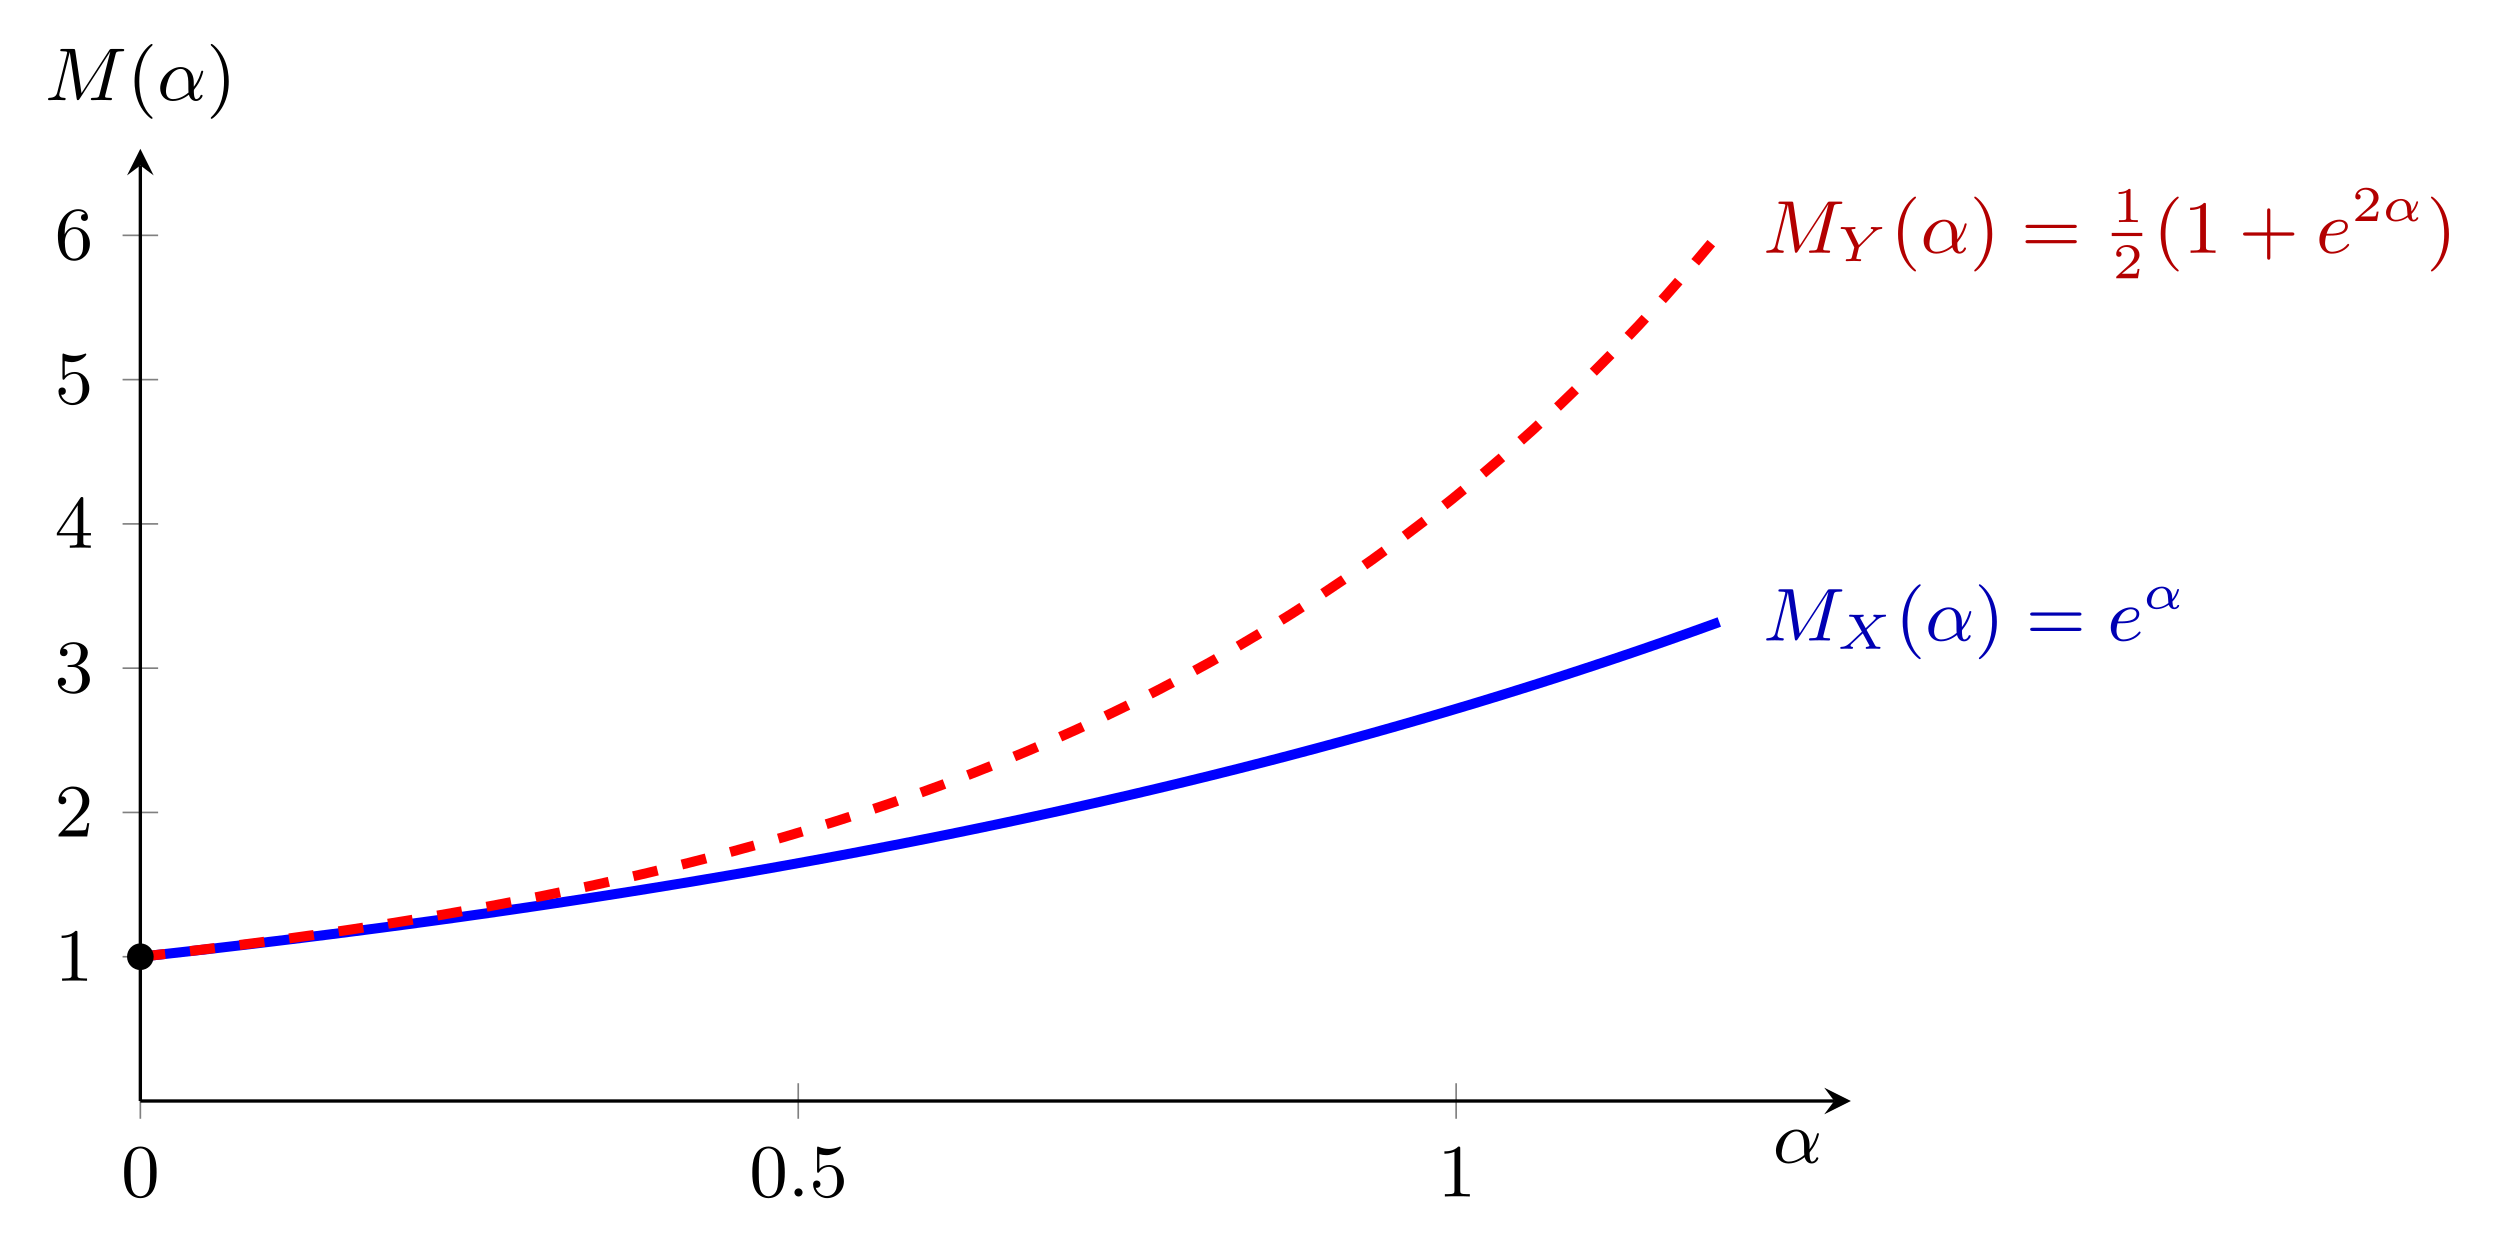
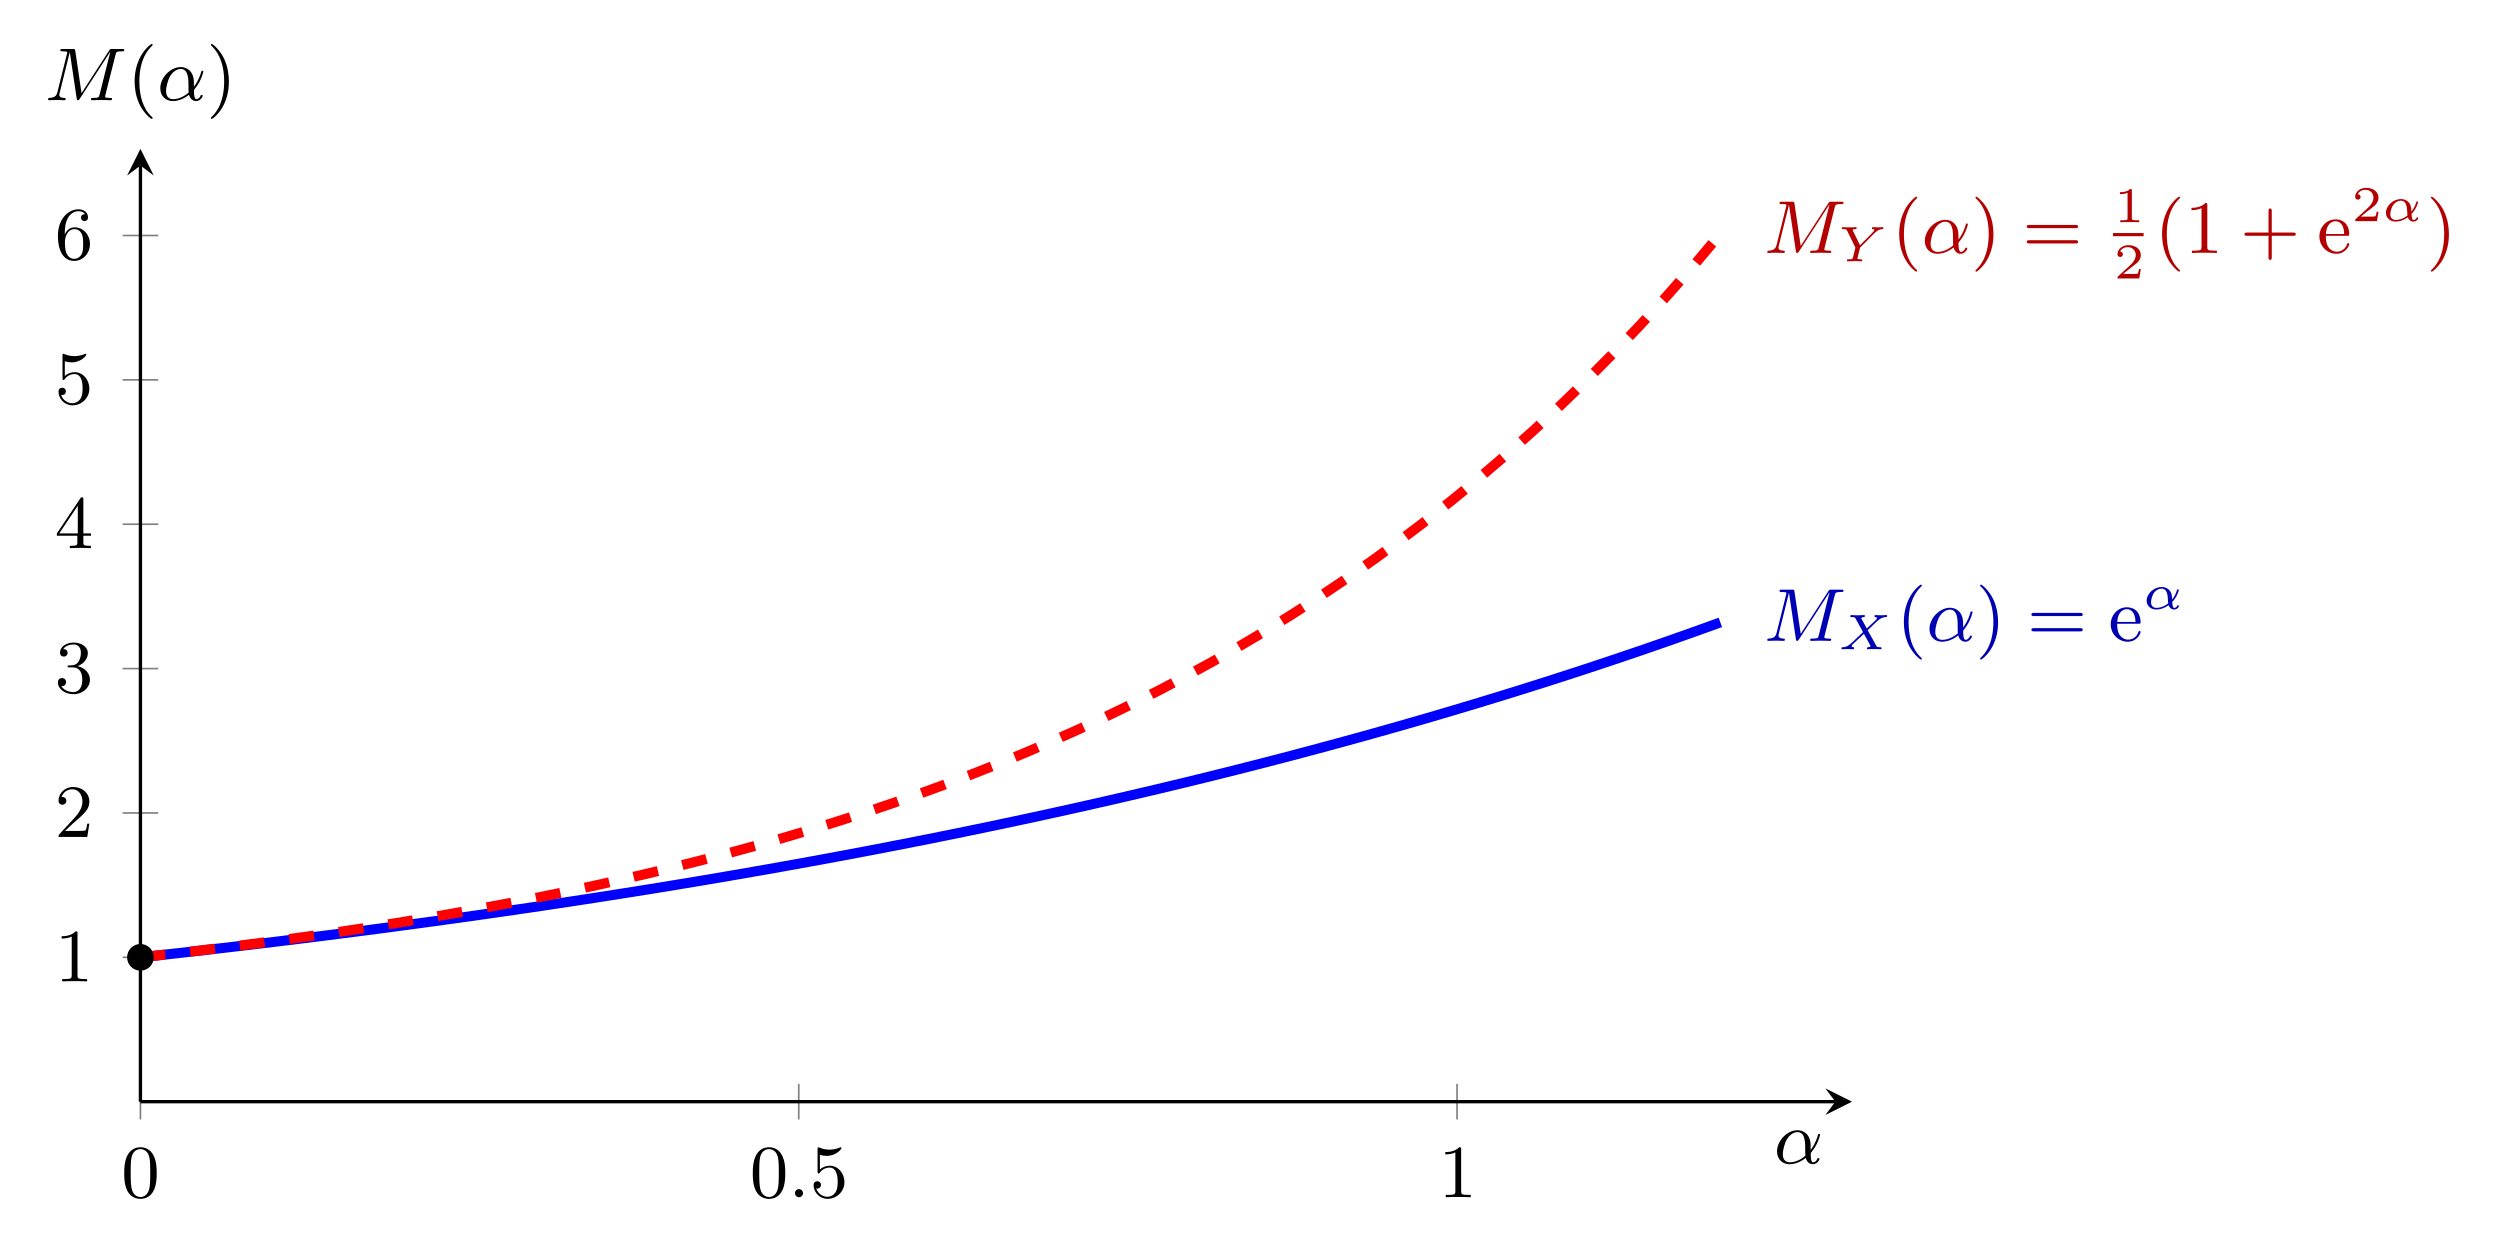
- <svg xmlns="http://www.w3.org/2000/svg" xmlns:xlink="http://www.w3.org/1999/xlink" version="1.1" viewBox="0 0 299.06 148.443">
+ <svg xmlns="http://www.w3.org/2000/svg" xmlns:xlink="http://www.w3.org/1999/xlink" version="1.1" viewBox="0 0 298.875 148.443">
  <defs>
    <path id="g3-1" d="M2.147-3.797C2.147-3.977 2.123-3.977 1.944-3.977C1.549-3.594 .939-3.594 .724-3.594V-3.361C.879-3.361 1.274-3.361 1.633-3.528V-.508C1.633-.311 1.633-.233 1.017-.233H.759V0C1.088-.024 1.555-.024 1.89-.024S2.691-.024 3.02 0V-.233H2.763C2.147-.233 2.147-.311 2.147-.508V-3.797Z" />
    <path id="g3-2" d="M3.217-1.118H2.996C2.984-1.035 2.924-.64 2.835-.574C2.793-.538 2.308-.538 2.225-.538H1.106L1.872-1.16C2.075-1.322 2.607-1.704 2.793-1.884C2.972-2.063 3.217-2.368 3.217-2.793C3.217-3.54 2.542-3.977 1.74-3.977C.969-3.977 .431-3.468 .431-2.906C.431-2.601 .688-2.565 .753-2.565C.903-2.565 1.076-2.673 1.076-2.888C1.076-3.02 .999-3.211 .736-3.211C.873-3.516 1.238-3.743 1.65-3.743C2.278-3.743 2.613-3.277 2.613-2.793C2.613-2.368 2.332-1.932 1.914-1.549L.496-.251C.437-.191 .431-.185 .431 0H3.032L3.217-1.118Z" />
    <path id="g2-1" d="M3.51-.843C4.156-1.525 4.294-2.254 4.294-2.266C4.294-2.35 4.204-2.35 4.186-2.35C4.096-2.35 4.09-2.32 4.06-2.207C3.923-1.716 3.648-1.322 3.492-1.136C3.48-1.274 3.48-1.405 3.468-1.543C3.391-2.29 2.823-2.637 2.243-2.637C1.328-2.637 .454-1.836 .454-1.005C.454-.389 .921 .06 1.621 .06C1.938 .06 2.47-.024 3.074-.454C3.163-.197 3.373 .06 3.738 .06C4.09 .06 4.318-.221 4.318-.359C4.318-.443 4.234-.443 4.21-.443C4.144-.443 4.12-.437 4.09-.359C4.037-.209 3.863-.138 3.755-.138C3.666-.138 3.552-.138 3.51-.843ZM3.026-.67C2.44-.209 1.908-.138 1.633-.138C1.244-.138 .975-.377 .975-.807C.975-1.017 1.07-1.567 1.322-1.92C1.591-2.308 1.973-2.44 2.231-2.44C2.649-2.44 2.864-2.123 2.948-1.656C2.996-1.399 2.99-1.023 3.026-.67Z" />
    <path id="g2-2" d="M3.57-2.201C3.57-2.207 3.54-2.266 3.54-2.272S3.546-2.284 3.666-2.404L4.64-3.337C4.79-3.474 4.993-3.618 5.053-3.654C5.286-3.791 5.496-3.833 5.705-3.845C5.789-3.851 5.866-3.851 5.866-3.995C5.866-4.031 5.831-4.084 5.771-4.084C5.597-4.084 5.37-4.06 5.185-4.06L4.832-4.066C4.718-4.066 4.587-4.084 4.473-4.084C4.431-4.084 4.336-4.084 4.336-3.935C4.336-3.851 4.419-3.845 4.443-3.845C4.521-3.839 4.635-3.815 4.635-3.708C4.635-3.624 4.581-3.57 4.395-3.385L3.911-2.936C3.869-2.894 3.498-2.536 3.427-2.476L2.793-3.636C2.787-3.648 2.757-3.702 2.757-3.714C2.757-3.749 2.882-3.833 3.068-3.845C3.116-3.845 3.199-3.851 3.199-3.995C3.199-4.013 3.193-4.084 3.098-4.084C2.972-4.084 2.829-4.066 2.697-4.066C2.697-4.066 2.29-4.06 2.29-4.06C2.171-4.06 2.057-4.066 1.938-4.066S1.686-4.084 1.573-4.084C1.507-4.084 1.441-4.054 1.441-3.935C1.441-3.845 1.513-3.845 1.633-3.845C1.985-3.845 2.021-3.785 2.075-3.684L2.972-2.045C2.841-1.932 2.547-1.65 2.338-1.447C1.346-.484 1.118-.263 .55-.239C.466-.233 .389-.233 .389-.09C.389-.048 .425 0 .478 0C.652 0 .879-.024 1.064-.024C1.226-.024 1.621 0 1.782 0C1.818 0 1.914 0 1.914-.15C1.914-.233 1.836-.239 1.806-.239C1.722-.245 1.615-.275 1.615-.377C1.615-.407 1.621-.437 1.68-.52C1.692-.526 1.704-.556 1.71-.562L3.08-1.848L3.845-.449C3.869-.401 3.881-.383 3.881-.371C3.881-.335 3.761-.251 3.57-.239C3.528-.239 3.433-.233 3.433-.09C3.433-.072 3.444 0 3.54 0C3.666 0 3.809-.018 3.941-.018C3.941-.018 4.347-.024 4.347-.024C4.467-.024 4.581-.018 4.7-.018S4.951 0 5.065 0C5.137 0 5.197-.036 5.197-.15C5.197-.239 5.101-.239 5.023-.239C4.652-.239 4.623-.293 4.563-.401L3.57-2.201Z" />
    <path id="g2-3" d="M4.33-3.355L4.479-3.486C4.694-3.666 4.874-3.815 5.268-3.845C5.34-3.851 5.418-3.857 5.418-3.995C5.418-4.037 5.376-4.084 5.328-4.084C5.167-4.084 4.981-4.06 4.814-4.06C4.67-4.06 4.312-4.084 4.168-4.084C4.096-4.084 4.037-4.048 4.037-3.935C4.037-3.929 4.037-3.851 4.144-3.845C4.204-3.839 4.33-3.833 4.33-3.749C4.33-3.654 4.192-3.522 4.019-3.343L2.613-1.926L1.758-3.666C1.746-3.684 1.728-3.732 1.728-3.749C1.728-3.845 2.015-3.845 2.051-3.845C2.117-3.845 2.213-3.845 2.213-3.995C2.213-4.013 2.201-4.084 2.105-4.084C1.979-4.084 1.83-4.066 1.704-4.066C1.704-4.066 1.286-4.06 1.286-4.06C1.166-4.06 1.052-4.066 .933-4.066S.682-4.084 .568-4.084C.532-4.084 .437-4.084 .437-3.935C.437-3.845 .514-3.845 .604-3.845C.963-3.845 1.005-3.791 1.058-3.684L2.063-1.639L1.794-.544C1.716-.245 1.692-.245 1.244-.239C1.124-.239 1.112-.239 1.088-.215S1.041-.114 1.041-.084C1.047-.06 1.052 0 1.142 0C1.322 0 1.758-.024 1.938-.024C2.302-.024 1.914-.024 2.35-.018C2.482-.018 2.625 0 2.751 0C2.787 0 2.888 0 2.888-.15C2.888-.239 2.799-.239 2.691-.239S2.434-.239 2.308-.281C2.314-.383 2.314-.395 2.362-.592C2.506-1.178 2.5-1.124 2.619-1.633L4.33-3.355Z" />
    <path id="g1-1" d="M4.404-2.108C4.404-3.444 3.597-3.965 2.835-3.965C1.615-3.965 .386-2.727 .386-1.435C.386-.511 1.014 .099 1.884 .099C2.852 .099 3.588-.475 3.821-.655C3.938-.206 4.234 .099 4.673 .099C5.158 .099 5.454-.377 5.454-.538C5.454-.637 5.355-.637 5.328-.637C5.23-.637 5.221-.601 5.194-.52C5.095-.26 4.862-.126 4.7-.126C4.413-.126 4.413-.924 4.413-1.103C4.413-1.22 4.413-1.238 4.494-1.337C4.646-1.525 4.889-1.839 5.122-2.296C5.391-2.826 5.534-3.373 5.534-3.427C5.534-3.436 5.534-3.525 5.418-3.525C5.31-3.525 5.31-3.498 5.265-3.355C5.176-3.041 4.969-2.359 4.404-1.606V-2.108ZM3.776-.915C3.552-.727 2.826-.126 1.911-.126C1.408-.126 1.076-.457 1.076-1.103C1.076-1.489 1.247-2.377 1.606-2.951C1.839-3.319 2.314-3.74 2.835-3.74C3.436-3.74 3.633-3.202 3.714-2.664C3.785-2.18 3.732-1.319 3.776-.915Z" />
    <path id="g1-2" d="M1.758-.484C1.758-.745 1.552-.969 1.274-.969S.789-.745 .789-.484S.996 0 1.274 0S1.758-.224 1.758-.484Z" />
    <path id="g1-3" d="M8.495-5.436C8.575-5.768 8.602-5.848 9.302-5.848C9.445-5.848 9.544-5.848 9.544-6.01C9.544-6.127 9.454-6.127 9.284-6.127H8.109C7.885-6.127 7.849-6.127 7.741-5.956L4.431-.843L3.687-5.893C3.651-6.127 3.642-6.127 3.391-6.127H2.162C2-6.127 1.893-6.127 1.893-5.965C1.893-5.848 1.982-5.848 2.162-5.848C2.198-5.848 2.359-5.848 2.503-5.831C2.673-5.813 2.718-5.786 2.718-5.696C2.718-5.651 2.709-5.615 2.682-5.517L1.543-.951C1.426-.484 1.175-.305 .583-.278C.556-.278 .431-.269 .431-.117C.431-.099 .431 0 .556 0C.664 0 .888-.009 1.005-.018C1.148-.027 1.166-.027 1.453-.027C1.677-.027 1.695-.027 1.911-.018C2.054-.018 2.243 0 2.377 0C2.422 0 2.539 0 2.539-.161C2.539-.269 2.44-.278 2.359-.278C1.938-.287 1.776-.422 1.776-.664C1.776-.727 1.785-.736 1.812-.861L3.023-5.741H3.032L3.848-.233C3.866-.09 3.884 0 4.001 0C4.108 0 4.162-.09 4.216-.17L7.867-5.804H7.876L6.593-.682C6.512-.359 6.494-.278 5.822-.278C5.66-.278 5.552-.278 5.552-.117C5.552-.036 5.615 0 5.687 0C5.795 0 6.144-.009 6.252-.018C6.387-.027 6.611-.027 6.79-.027C6.817-.027 7.176-.018 7.364-.018C7.544-.018 7.741 0 7.912 0C7.965 0 8.082 0 8.082-.161C8.082-.278 7.992-.278 7.804-.278C7.768-.278 7.607-.278 7.463-.296C7.266-.323 7.257-.359 7.257-.44S7.275-.592 7.293-.655L8.495-5.436Z" />
-     <path id="g1-4" d="M1.229-2.054C1.776-2.054 2.359-2.054 2.835-2.171C3.678-2.377 3.83-2.879 3.83-3.184C3.83-3.696 3.355-3.965 2.826-3.965C1.785-3.965 .422-3.086 .422-1.543C.422-.691 .924 .099 1.893 .099C3.238 .099 3.992-.834 3.992-.951C3.992-1.005 3.929-1.076 3.866-1.076C3.821-1.076 3.812-1.067 3.732-.969C3.193-.305 2.377-.126 1.911-.126C1.274-.126 1.103-.727 1.103-1.175C1.103-1.193 1.103-1.507 1.229-2.054ZM1.292-2.278C1.686-3.696 2.682-3.74 2.826-3.74C3.131-3.74 3.498-3.597 3.498-3.184C3.498-2.278 2.144-2.278 1.292-2.278Z" />
    <path id="g0-1" d="M3.059 2.135C3.059 2.09 3.032 2.063 2.978 2C1.821 .942 1.471-.673 1.471-2.243C1.471-3.633 1.74-5.319 3.005-6.521C3.041-6.557 3.059-6.584 3.059-6.629C3.059-6.692 3.014-6.728 2.951-6.728C2.843-6.728 2.036-6.082 1.552-5.104C1.121-4.243 .906-3.319 .906-2.251C.906-1.606 .987-.583 1.48 .475C2.009 1.579 2.843 2.234 2.951 2.234C3.014 2.234 3.059 2.198 3.059 2.135Z" />
    <path id="g0-2" d="M2.673-2.251C2.673-2.987 2.565-3.974 2.099-4.969C1.57-6.073 .736-6.728 .628-6.728C.538-6.728 .52-6.656 .52-6.629C.52-6.584 .538-6.557 .601-6.494C1.121-6.028 2.108-4.808 2.108-2.251C2.108-.969 1.875 .816 .574 2.027C.556 2.054 .52 2.09 .52 2.135C.52 2.162 .538 2.234 .628 2.234C.736 2.234 1.543 1.588 2.027 .61C2.458-.251 2.673-1.175 2.673-2.251Z" />
    <path id="g0-3" d="M6.333-2.054C6.458-2.054 6.647-2.054 6.647-2.243C6.647-2.44 6.476-2.44 6.333-2.44H3.776V-5.005C3.776-5.149 3.776-5.319 3.579-5.319C3.391-5.319 3.391-5.131 3.391-5.005V-2.44H.825C.7-2.44 .511-2.44 .511-2.251C.511-2.054 .682-2.054 .825-2.054H3.391V.511C3.391 .655 3.391 .825 3.588 .825C3.776 .825 3.776 .637 3.776 .511V-2.054H6.333Z" />
    <path id="g0-4" d="M4.243-2.87C4.243-3.471 4.216-4.243 3.902-4.916C3.507-5.759 2.826-5.974 2.305-5.974C1.767-5.974 1.085-5.759 .691-4.898C.404-4.279 .359-3.552 .359-2.87C.359-2.287 .377-1.417 .762-.709C1.184 .054 1.884 .197 2.296 .197C2.879 .197 3.543-.054 3.92-.879C4.189-1.48 4.243-2.153 4.243-2.87ZM2.305-.027C2.036-.027 1.39-.152 1.22-1.166C1.13-1.695 1.13-2.467 1.13-2.978C1.13-3.588 1.13-4.297 1.238-4.79C1.417-5.588 1.991-5.75 2.296-5.75C2.637-5.75 3.202-5.57 3.373-4.736C3.471-4.243 3.471-3.543 3.471-2.978C3.471-2.422 3.471-1.668 3.382-1.139C3.193-.117 2.53-.027 2.305-.027Z" />
    <path id="g0-5" d="M2.727-5.732C2.727-5.956 2.718-5.974 2.494-5.974C1.938-5.4 1.112-5.4 .834-5.4V-5.122C1.005-5.122 1.552-5.122 2.036-5.355V-.718C2.036-.386 2.009-.278 1.175-.278H.888V0C1.211-.027 2.009-.027 2.377-.027S3.552-.027 3.875 0V-.278H3.588C2.754-.278 2.727-.386 2.727-.718V-5.732Z" />
    <path id="g0-6" d="M4.144-1.588H3.893C3.875-1.471 3.803-.942 3.687-.798C3.633-.718 3.014-.718 2.835-.718H1.238L2.126-1.561C3.597-2.835 4.144-3.31 4.144-4.225C4.144-5.256 3.292-5.974 2.189-5.974C1.157-5.974 .457-5.158 .457-4.341C.457-3.893 .843-3.848 .924-3.848C1.121-3.848 1.39-3.992 1.39-4.315C1.39-4.584 1.202-4.781 .924-4.781C.879-4.781 .852-4.781 .816-4.772C1.032-5.409 1.606-5.696 2.09-5.696C3.005-5.696 3.319-4.844 3.319-4.225C3.319-3.31 2.628-2.565 2.198-2.099L.556-.323C.457-.224 .457-.206 .457 0H3.893L4.144-1.588Z" />
    <path id="g0-7" d="M2.736-3.157C3.57-3.471 3.965-4.126 3.965-4.745C3.965-5.436 3.202-5.974 2.269-5.974S.637-5.445 .637-4.763C.637-4.467 .834-4.297 1.094-4.297S1.543-4.485 1.543-4.745C1.543-5.059 1.328-5.194 1.023-5.194C1.256-5.57 1.803-5.75 2.243-5.75C2.987-5.75 3.131-5.158 3.131-4.736C3.131-4.467 3.077-4.037 2.852-3.696C2.574-3.292 2.26-3.274 2-3.256C1.776-3.238 1.758-3.238 1.686-3.238C1.606-3.229 1.534-3.22 1.534-3.122C1.534-3.005 1.606-3.005 1.758-3.005H2.18C2.96-3.005 3.301-2.377 3.301-1.525C3.301-.377 2.691-.054 2.234-.054C2.063-.054 1.193-.099 .789-.762C1.112-.718 1.363-.942 1.363-1.247C1.363-1.543 1.139-1.731 .879-1.731C.655-1.731 .386-1.597 .386-1.22C.386-.422 1.22 .197 2.26 .197C3.382 .197 4.216-.61 4.216-1.525C4.216-2.305 3.597-2.969 2.736-3.157Z" />
    <path id="g0-8" d="M.26-1.758V-1.48H2.709V-.709C2.709-.377 2.682-.278 2.009-.278H1.812V0C2.377-.027 3.005-.027 3.068-.027C3.113-.027 3.758-.027 4.324 0V-.278H4.126C3.453-.278 3.427-.377 3.427-.709V-1.48H4.341V-1.758H3.427V-5.831C3.427-6.01 3.427-6.073 3.256-6.073C3.148-6.073 3.14-6.064 3.059-5.938L.26-1.758ZM.547-1.758L2.763-5.077V-1.758H.547Z" />
    <path id="g0-9" d="M.933-3.095C.933-2.933 .933-2.835 1.058-2.835C1.13-2.835 1.157-2.87 1.211-2.951C1.48-3.328 1.911-3.543 2.377-3.543C3.337-3.543 3.337-2.162 3.337-1.839C3.337-1.561 3.337-1.005 3.086-.601C2.843-.224 2.467-.054 2.117-.054C1.588-.054 .987-.386 .771-1.049C.78-1.049 .834-1.032 .897-1.032C1.076-1.032 1.337-1.148 1.337-1.471C1.337-1.749 1.139-1.911 .897-1.911C.709-1.911 .457-1.803 .457-1.444C.457-.628 1.139 .197 2.135 .197C3.22 .197 4.144-.682 4.144-1.794C4.144-2.879 3.373-3.767 2.395-3.767C1.964-3.767 1.525-3.624 1.211-3.301V-5.068C1.48-4.987 1.758-4.942 2.036-4.942C3.14-4.942 3.785-5.741 3.785-5.857C3.785-5.938 3.732-5.974 3.687-5.974C3.669-5.974 3.651-5.974 3.57-5.929C3.148-5.759 2.736-5.687 2.359-5.687C1.973-5.687 1.57-5.759 1.157-5.929C1.067-5.974 1.049-5.974 1.041-5.974C.933-5.974 .933-5.884 .933-5.732V-3.095Z" />
    <path id="g0-10" d="M1.202-2.969C1.202-3.884 1.301-4.395 1.543-4.862C1.722-5.23 2.162-5.75 2.826-5.75C3.005-5.75 3.418-5.714 3.624-5.391C3.292-5.391 3.148-5.221 3.148-4.978C3.148-4.745 3.31-4.566 3.561-4.566S3.983-4.727 3.983-4.996C3.983-5.499 3.624-5.974 2.808-5.974C1.65-5.974 .386-4.835 .386-2.835C.386-.404 1.48 .197 2.323 .197C3.319 .197 4.216-.637 4.216-1.821C4.216-2.96 3.391-3.821 2.377-3.821C1.839-3.821 1.453-3.507 1.202-2.969ZM2.314-.054C1.803-.054 1.507-.475 1.399-.736C1.229-1.139 1.22-1.884 1.22-2.027C1.22-2.628 1.498-3.597 2.359-3.597C2.503-3.597 2.942-3.597 3.229-3.041C3.4-2.7 3.4-2.26 3.4-1.83S3.4-.96 3.229-.628C2.951-.117 2.556-.054 2.314-.054Z" />
    <path id="g0-11" d="M6.351-2.969C6.476-2.969 6.647-2.969 6.647-3.157C6.647-3.355 6.449-3.355 6.315-3.355H.843C.709-3.355 .511-3.355 .511-3.157C.511-2.969 .691-2.969 .807-2.969H6.351ZM6.315-1.139C6.449-1.139 6.647-1.139 6.647-1.337C6.647-1.525 6.476-1.525 6.351-1.525H.807C.691-1.525 .511-1.525 .511-1.337C.511-1.139 .709-1.139 .843-1.139H6.315Z" />
+     <path id="g0-12" d="M3.588-2.054C3.785-2.054 3.83-2.054 3.83-2.243C3.83-3.166 3.328-4.019 2.18-4.019C1.103-4.019 .26-3.086 .26-1.973C.26-.798 1.202 .099 2.296 .099S3.83-.861 3.83-1.067C3.83-1.13 3.785-1.184 3.705-1.184C3.615-1.184 3.588-1.121 3.579-1.085C3.274-.17 2.476-.152 2.341-.152C1.911-.152 1.543-.395 1.337-.7C1.041-1.139 1.032-1.677 1.032-2.054H3.588ZM1.041-2.269C1.121-3.651 1.929-3.794 2.18-3.794C2.673-3.794 3.211-3.418 3.22-2.269H1.041Z" />
  </defs>
  <g id="page1">
    <path d="M16.789 133.832V129.58M95.489 133.832V129.58M174.189 133.832V129.58" stroke="#808080" fill="none" stroke-width=".199" stroke-miterlimit="10" />
    <path d="M14.663 114.447H18.915M14.663 97.188H18.915M14.663 79.93H18.915M14.663 62.671H18.915M14.663 45.412H18.915M14.663 28.153H18.915" stroke="#808080" fill="none" stroke-width=".199" stroke-miterlimit="10" />
    <path d="M16.789 131.706H219.416" stroke="#000" fill="none" stroke-width=".399" stroke-miterlimit="10" />
    <path d="M221.409 131.706L218.221 130.112L219.416 131.706L218.221 133.3" />
    <path d="M16.789 131.706V19.79" stroke="#000" fill="none" stroke-width=".399" stroke-miterlimit="10" />
    <path d="M16.789 17.798L15.195 20.986L16.789 19.79L18.383 20.986" />
    <g transform="matrix(1 0 0 1 0 148.443)">
      <use x="14.491" y="-5.315" xlink:href="#g0-4" />
      <use x="89.636" y="-5.315" xlink:href="#g0-4" />
      <use x="94.246" y="-5.315" xlink:href="#g1-2" />
      <use x="96.807" y="-5.315" xlink:href="#g0-9" />
      <use x="171.952" y="-5.315" xlink:href="#g0-5" />
      <use x="6.538" y="-31.12" xlink:href="#g0-5" />
      <use x="6.538" y="-48.385" xlink:href="#g0-6" />
      <use x="6.538" y="-65.65" xlink:href="#g0-7" />
      <use x="6.538" y="-82.915" xlink:href="#g0-8" />
      <use x="6.538" y="-100.181" xlink:href="#g0-9" />
      <use x="6.538" y="-117.446" xlink:href="#g0-10" />
    </g>
    <path d="M16.789 114.448L19.99 114.093L23.192 113.731L26.393 113.362L29.594 112.985L32.796 112.6L35.997 112.207L39.198 111.807L42.4 111.398L45.601 110.981L48.803 110.555L52.004 110.12L55.205 109.677L58.407 109.224L61.608 108.762L64.809 108.291L68.011 107.81L71.212 107.319L74.413 106.817L77.615 106.306L80.816 105.784L84.017 105.252L87.219 104.708L90.42 104.153L93.621 103.587L96.823 103.009L100.024 102.42L103.225 101.818L106.427 101.204L109.628 100.577L112.83 99.938L116.031 99.285L119.232 98.619L122.434 97.939L125.635 97.245L128.836 96.537L132.038 95.814L135.239 95.077L138.44 94.324L141.642 93.556L144.843 92.772L148.044 91.972L151.246 91.156L154.447 90.323L157.648 89.472L160.85 88.604L164.051 87.719L167.253 86.815L170.454 85.893L173.655 84.951L176.857 83.991L180.058 83.01L183.259 82.01L186.461 80.989L189.662 79.946L192.863 78.883L196.065 77.798L199.266 76.69L202.467 75.559L205.669 74.406" stroke="#00f" fill="none" stroke-width="1.196" stroke-miterlimit="10" />
    <path d="M16.789 114.448L19.99 114.089L23.192 113.716L26.393 113.327L29.594 112.923L32.796 112.501L35.997 112.062L39.198 111.605L42.4 111.129L45.601 110.633L48.803 110.116L52.004 109.578L55.205 109.017L58.407 108.434L61.608 107.826L64.809 107.193L68.011 106.533L71.212 105.846L74.413 105.131L77.615 104.386L80.816 103.61L84.017 102.802L87.219 101.96L90.42 101.083L93.621 100.17L96.823 99.219L100.024 98.229L103.225 97.197L106.427 96.123L109.628 95.003L112.83 93.838L116.031 92.624L119.232 91.36L122.434 90.043L125.635 88.672L128.836 87.243L132.038 85.755L135.239 84.206L138.44 82.592L141.642 80.911L144.843 79.161L148.044 77.338L151.246 75.439L154.447 73.461L157.648 71.401L160.85 69.256L164.051 67.021L167.253 64.694L170.454 62.27L173.655 59.746L176.857 57.116L180.058 54.378L183.259 51.526L186.461 48.555L189.662 45.461L192.863 42.239L196.065 38.883L199.266 35.387L202.467 31.747L205.669 27.955" stroke="#f00" fill="none" stroke-width="1.196" stroke-miterlimit="10" stroke-dasharray="2.989 2.989" />
    <path d="M18.383 114.447C18.383 113.567 17.669 112.853 16.789 112.853S15.195 113.567 15.195 114.447S15.909 116.041 16.789 116.041S18.383 115.328 18.383 114.447Z" />
    <g fill="#0000b3" transform="matrix(1 0 0 1 0 148.443)">
      <use x="210.845" y="-71.823" xlink:href="#g1-3" />
    </g>
    <g fill="#0000b3" transform="matrix(1 0 0 1 0 148.443)">
      <use x="219.752" y="-70.827" xlink:href="#g2-2" />
    </g>
    <g fill="#0000b3" transform="matrix(1 0 0 1 0 148.443)">
      <use x="226.7" y="-71.823" xlink:href="#g0-1" />
      <use x="230.285" y="-71.823" xlink:href="#g1-1" />
      <use x="236.2" y="-71.823" xlink:href="#g0-2" />
      <use x="242.345" y="-71.823" xlink:href="#g0-11" />
-       <use x="252.078" y="-71.823" xlink:href="#g1-4" />
+       <use x="252.077" y="-71.823" xlink:href="#g0-12" />
    </g>
    <g fill="#0000b3" transform="matrix(1 0 0 1 0 148.443)">
-       <use x="256.364" y="-75.634" xlink:href="#g2-1" />
+       <use x="256.179" y="-75.634" xlink:href="#g2-1" />
    </g>
    <g fill="#b30000" transform="matrix(1 0 0 1 0 148.443)">
      <use x="210.845" y="-118.2" xlink:href="#g1-3" />
    </g>
    <g fill="#b30000" transform="matrix(1 0 0 1 0 148.443)">
      <use x="219.752" y="-117.203" xlink:href="#g2-3" />
    </g>
    <g fill="#b30000" transform="matrix(1 0 0 1 0 148.443)">
      <use x="226.143" y="-118.2" xlink:href="#g0-1" />
      <use x="229.729" y="-118.2" xlink:href="#g1-1" />
      <use x="235.644" y="-118.2" xlink:href="#g0-2" />
      <use x="241.789" y="-118.2" xlink:href="#g0-11" />
    </g>
    <g fill="#b30000" transform="matrix(1 0 0 1 0 148.443)">
      <use x="252.717" y="-121.874" xlink:href="#g3-1" />
    </g>
    <path d="M252.615 28.05H256.268" stroke="#b30000" fill="none" stroke-width=".379" stroke-miterlimit="10" />
    <g fill="#b30000" transform="matrix(1 0 0 1 0 148.443)">
      <use x="252.717" y="-115.156" xlink:href="#g3-2" />
    </g>
    <g fill="#b30000" transform="matrix(1 0 0 1 0 148.443)">
      <use x="257.568" y="-118.2" xlink:href="#g0-1" />
      <use x="261.156" y="-118.2" xlink:href="#g0-5" />
      <use x="267.812" y="-118.2" xlink:href="#g0-3" />
-       <use x="277.031" y="-118.2" xlink:href="#g1-4" />
+       <use x="277.024" y="-118.2" xlink:href="#g0-12" />
    </g>
    <g fill="#b30000" transform="matrix(1 0 0 1 0 148.443)">
-       <use x="281.317" y="-122.01" xlink:href="#g3-2" />
-       <use x="284.971" y="-122.01" xlink:href="#g2-1" />
+       <use x="281.132" y="-122.01" xlink:href="#g3-2" />
+       <use x="284.786" y="-122.01" xlink:href="#g2-1" />
    </g>
    <g fill="#b30000" transform="matrix(1 0 0 1 0 148.443)">
-       <use x="290.28" y="-118.2" xlink:href="#g0-2" />
+       <use x="290.095" y="-118.2" xlink:href="#g0-2" />
    </g>
    <g transform="matrix(1 0 0 1 0 148.443)">
      <use x="212.059" y="-9.361" xlink:href="#g1-1" />
    </g>
    <g transform="matrix(1 0 0 1 0 148.443)">
      <use x="5.315" y="-136.46" xlink:href="#g1-3" />
      <use x="15.19" y="-136.46" xlink:href="#g0-1" />
      <use x="18.776" y="-136.46" xlink:href="#g1-1" />
      <use x="24.691" y="-136.46" xlink:href="#g0-2" />
    </g>
  </g>
</svg>
